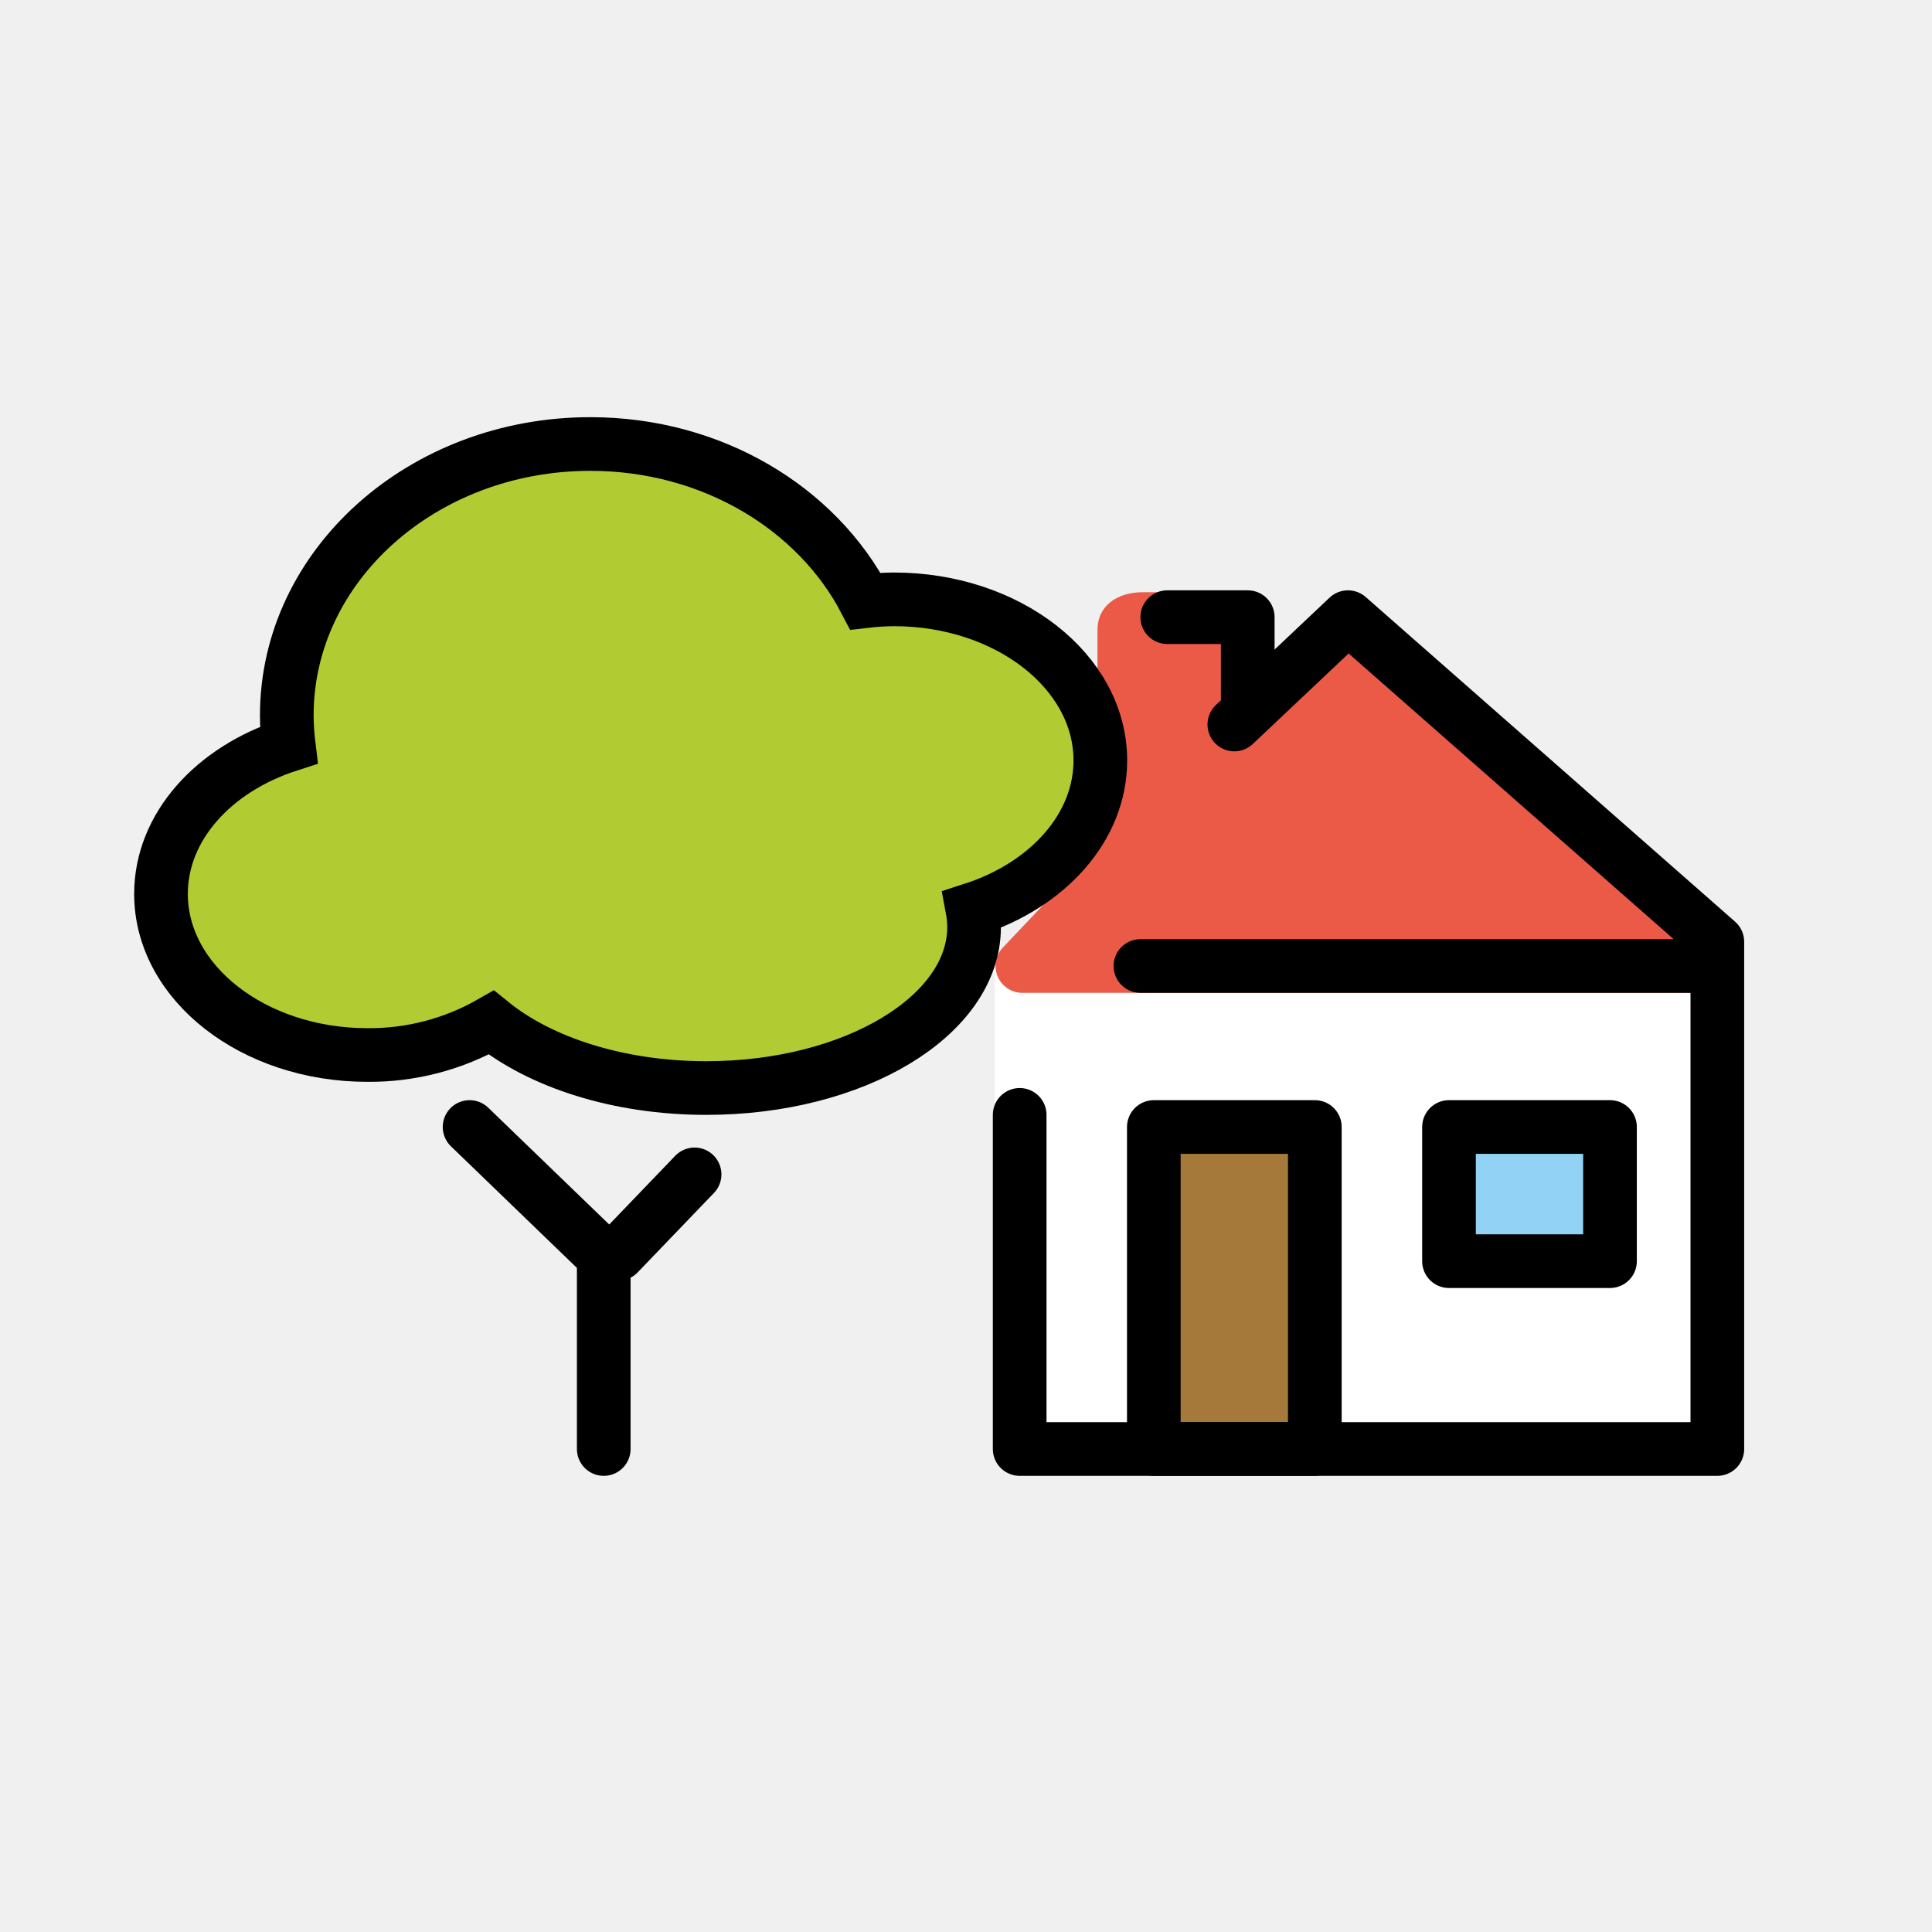
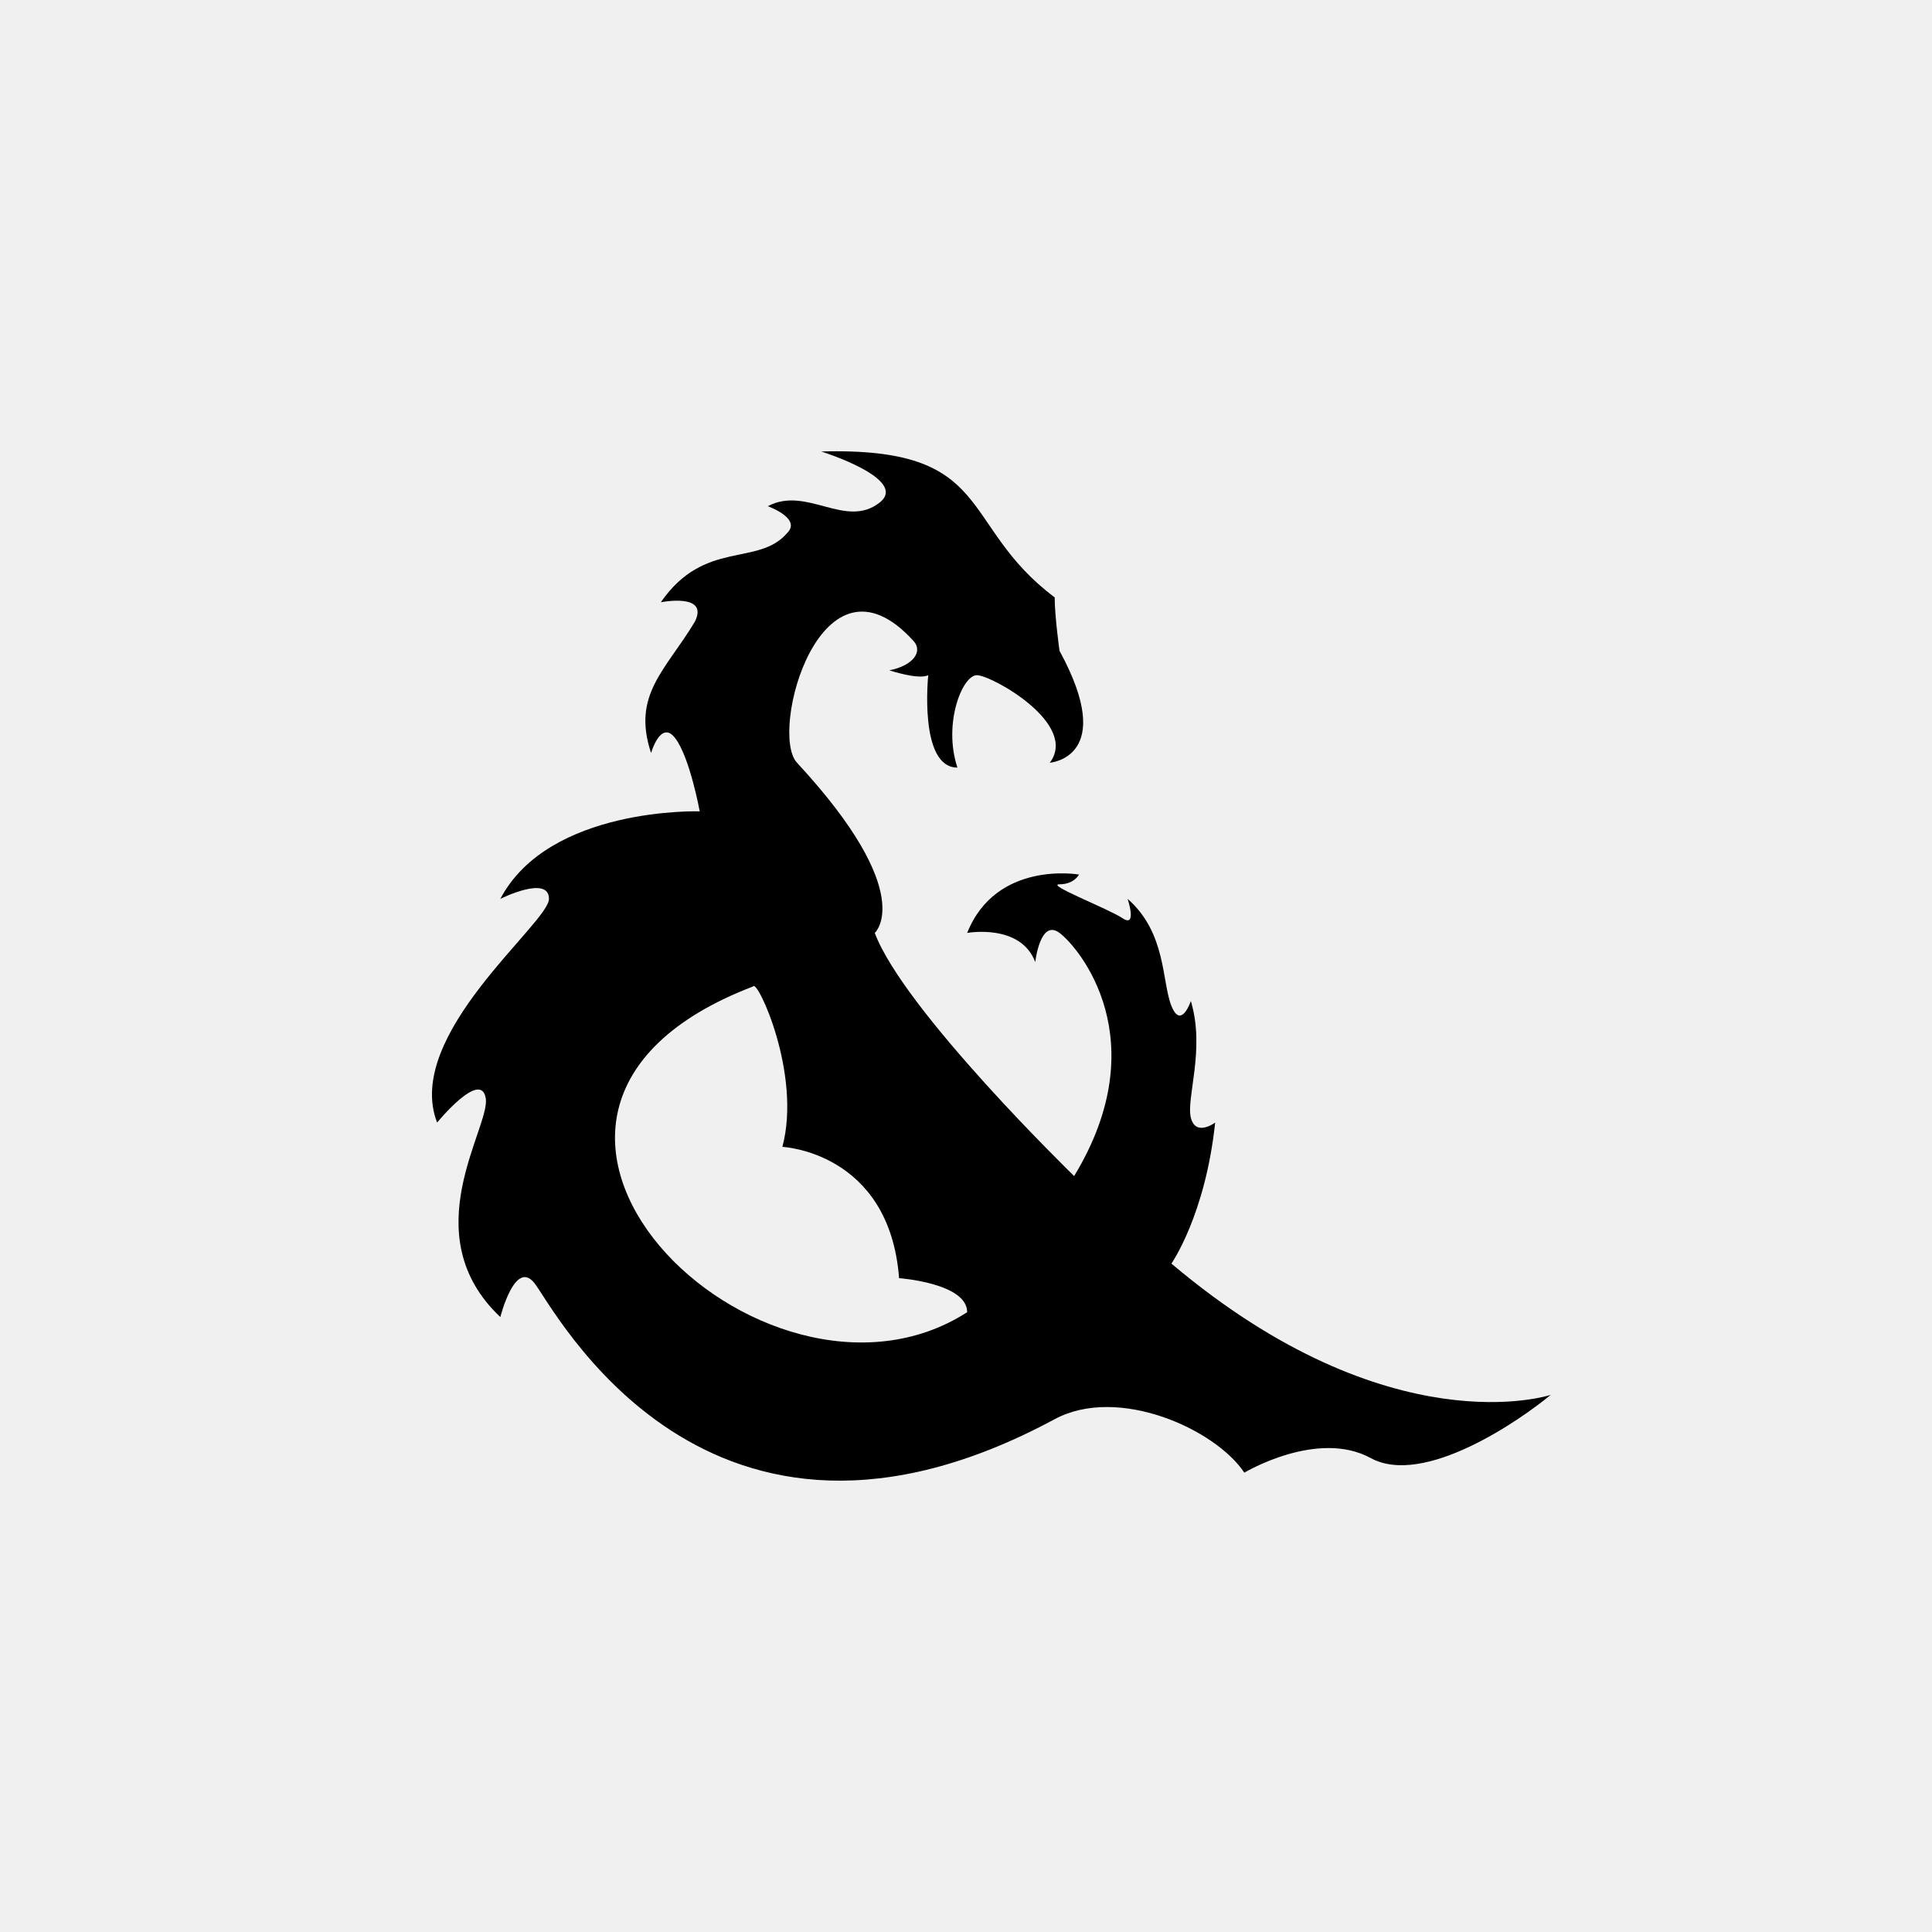
- <svg xmlns="http://www.w3.org/2000/svg" id="emoji" viewBox="0 0 72 72" version="1.1">
-   <g id="color">
-     <rect x="37.075" y="36.053" width="26.884" height="18.114" fill="#FFFFFF" />
-     <polygon fill="#EA5A47" stroke="#EA5A47" stroke-linecap="round" stroke-linejoin="round" stroke-miterlimit="10" stroke-width="2" points="50.235,23.2 38.1,36 63.5,36" />
-     <path fill="#EA5A47" d="M47.3,26l-6.4,6.059v-8.573c0-0.931,0.755-1.416,1.686-1.416h3.028 c0.931,0,1.686,0.485,1.686,1.416C47.3,23.486,47.3,26,47.3,26z" />
-     <rect x="43" y="42" width="6" height="12" fill="#A57939" />
-     <rect x="54" y="42" width="6" height="5" fill="#92D3F5" />
-     <path fill="#B1CC33" d="M41.006,28.339c0-3.312-3.445-6.003-7.694-6.003c-0.355,0.003-0.71,0.025-1.062,0.066 c-1.8-3.455-5.707-5.855-10.25-5.855c-6.248,0-11.312,4.529-11.312,10.114c0.001,0.369,0.025,0.738,0.07,1.104 C7.966,28.666,6,30.81,6,33.314c0,3.312,3.445,6.003,7.694,6.003c1.615,0.014,3.206-0.402,4.614-1.207 c1.818,1.477,4.726,2.438,8.015,2.438c5.511,0,9.978-2.688,9.978-6.003c-0.001-0.219-0.021-0.438-0.061-0.653 C39.036,32.99,41.006,30.845,41.006,28.339z" />
-   </g>
-   <g id="hair" />
-   <g id="skin" />
-   <g id="skin-shadow" />
-   <g id="line">
-     <polyline fill="none" stroke="#000000" stroke-linecap="round" stroke-linejoin="round" stroke-miterlimit="10" stroke-width="2" points="46,27 50.235,23 64,35.098 64,54 38,54 38,41.548" />
-     <rect x="43" y="42" width="6" height="12" fill="none" stroke="#000000" stroke-linecap="round" stroke-linejoin="round" stroke-miterlimit="10" stroke-width="2" />
-     <rect x="54" y="42" width="6" height="5" fill="none" stroke="#000000" stroke-linecap="round" stroke-linejoin="round" stroke-miterlimit="10" stroke-width="2" />
-     <polyline fill="none" stroke="#000000" stroke-linecap="round" stroke-linejoin="round" stroke-miterlimit="10" stroke-width="2" points="43.5,23 46.5,23 46.5,26" />
-     <path fill="none" stroke="#000000" stroke-miterlimit="10" stroke-width="2" d="M31.245,39.34" />
-     <polyline fill="none" stroke="#000000" stroke-linecap="round" stroke-linejoin="round" stroke-width="2" points="22.5,54 22.5,46.827 17.5,42" />
-     <line x1="23.041" x2="25.885" y1="46.727" y2="43.766" fill="none" stroke="#000000" stroke-linecap="round" stroke-linejoin="round" stroke-width="2" />
-     <path fill="none" stroke="#000000" stroke-linecap="round" stroke-miterlimit="10" stroke-width="2" d="M41.006,28.339 c0-3.312-3.445-6.003-7.694-6.003c-0.355,0.003-0.71,0.025-1.062,0.066c-1.8-3.455-5.707-5.855-10.25-5.855 c-6.248,0-11.312,4.529-11.312,10.114c0.001,0.369,0.025,0.738,0.07,1.104C7.966,28.666,6,30.81,6,33.314 c0,3.312,3.445,6.003,7.694,6.003c1.615,0.014,3.206-0.402,4.614-1.207c1.818,1.477,4.726,2.438,8.015,2.438 c5.511,0,9.978-2.688,9.978-6.003c-0.001-0.219-0.021-0.438-0.061-0.653 C39.036,32.99,41.006,30.845,41.006,28.339z" />
-     <line x1="63.5" x2="42.5" y1="36" y2="36" fill="none" stroke="#000000" stroke-linecap="round" stroke-linejoin="round" stroke-miterlimit="10" stroke-width="2" />
-   </g>
+ <svg xmlns="http://www.w3.org/2000/svg" width="800px" height="800px" viewBox="0 0 76 76" version="1.1" baseProfile="full" enable-background="new 0 0 76.00 76.00" xml:space="preserve">
+   <path fill="#000000" fill-opacity="1" stroke-linejoin="round" d="M 38.428,26.56C 37.854,26.56 37.089,28.473 37.663,30.195C 36.133,30.195 36.515,26.56 36.515,26.56C 36.133,26.752 34.985,26.369 34.985,26.369C 35.941,26.178 36.304,25.622 35.941,25.221C 32.307,21.204 30.233,28.796 31.351,30.003C 36.133,35.168 34.411,36.699 34.411,36.699C 35.559,39.759 42.254,46.263 42.254,46.263C 45.506,40.907 42.445,37.272 41.68,36.699C 40.915,36.125 40.724,37.846 40.724,37.846C 40.15,36.316 38.046,36.699 38.046,36.699C 39.193,33.829 42.445,34.403 42.445,34.403C 42.445,34.403 42.254,34.786 41.68,34.786C 41.106,34.786 43.593,35.742 44.167,36.125C 44.741,36.507 44.358,35.359 44.358,35.359C 45.888,36.699 45.697,38.611 46.08,39.568C 46.462,40.524 46.845,39.377 46.845,39.377C 47.419,41.289 46.654,43.202 46.845,43.967C 47.036,44.733 47.801,44.159 47.801,44.159C 47.419,47.793 46.08,49.706 46.08,49.706C 54.688,56.975 61,54.871 61,54.871C 59.852,55.827 56.026,58.505 53.922,57.357C 51.818,56.21 48.949,57.931 48.949,57.931C 47.801,56.21 43.975,54.488 41.489,55.827C 27.78,63.209 21.786,51.428 21.021,50.471C 20.256,49.515 19.682,51.81 19.682,51.81C 16.239,48.558 19.299,44.35 19.108,43.202C 18.917,42.054 17.195,44.159 17.195,44.159C 15.856,40.715 21.595,36.316 21.595,35.359C 21.595,34.403 19.682,35.359 19.682,35.359C 21.595,31.725 27.525,31.916 27.525,31.916C 27.525,31.916 27.142,29.812 26.568,29.047C 25.995,28.282 25.612,29.621 25.612,29.621C 24.847,27.326 26.186,26.369 27.334,24.456C 27.907,23.308 25.995,23.691 25.995,23.691C 27.716,21.204 29.82,22.304 30.968,20.965C 31.542,20.391 30.203,19.913 30.203,19.913C 31.733,19.1 33.263,20.822 34.602,19.77C 35.777,18.847 32.307,17.761 32.307,17.761C 39.193,17.57 37.663,20.63 41.489,23.5C 41.489,24.265 41.68,25.604 41.68,25.604C 43.975,29.812 41.297,30.003 41.297,30.003C 42.445,28.473 39.002,26.56 38.428,26.56 Z M 29.629,38.803C 16.622,43.776 30.012,56.784 38.046,51.619C 38.046,50.471 35.368,50.28 35.368,50.28C 34.985,45.306 30.777,45.115 30.777,45.115C 31.542,42.246 29.783,38.498 29.629,38.803 Z " />
</svg>
